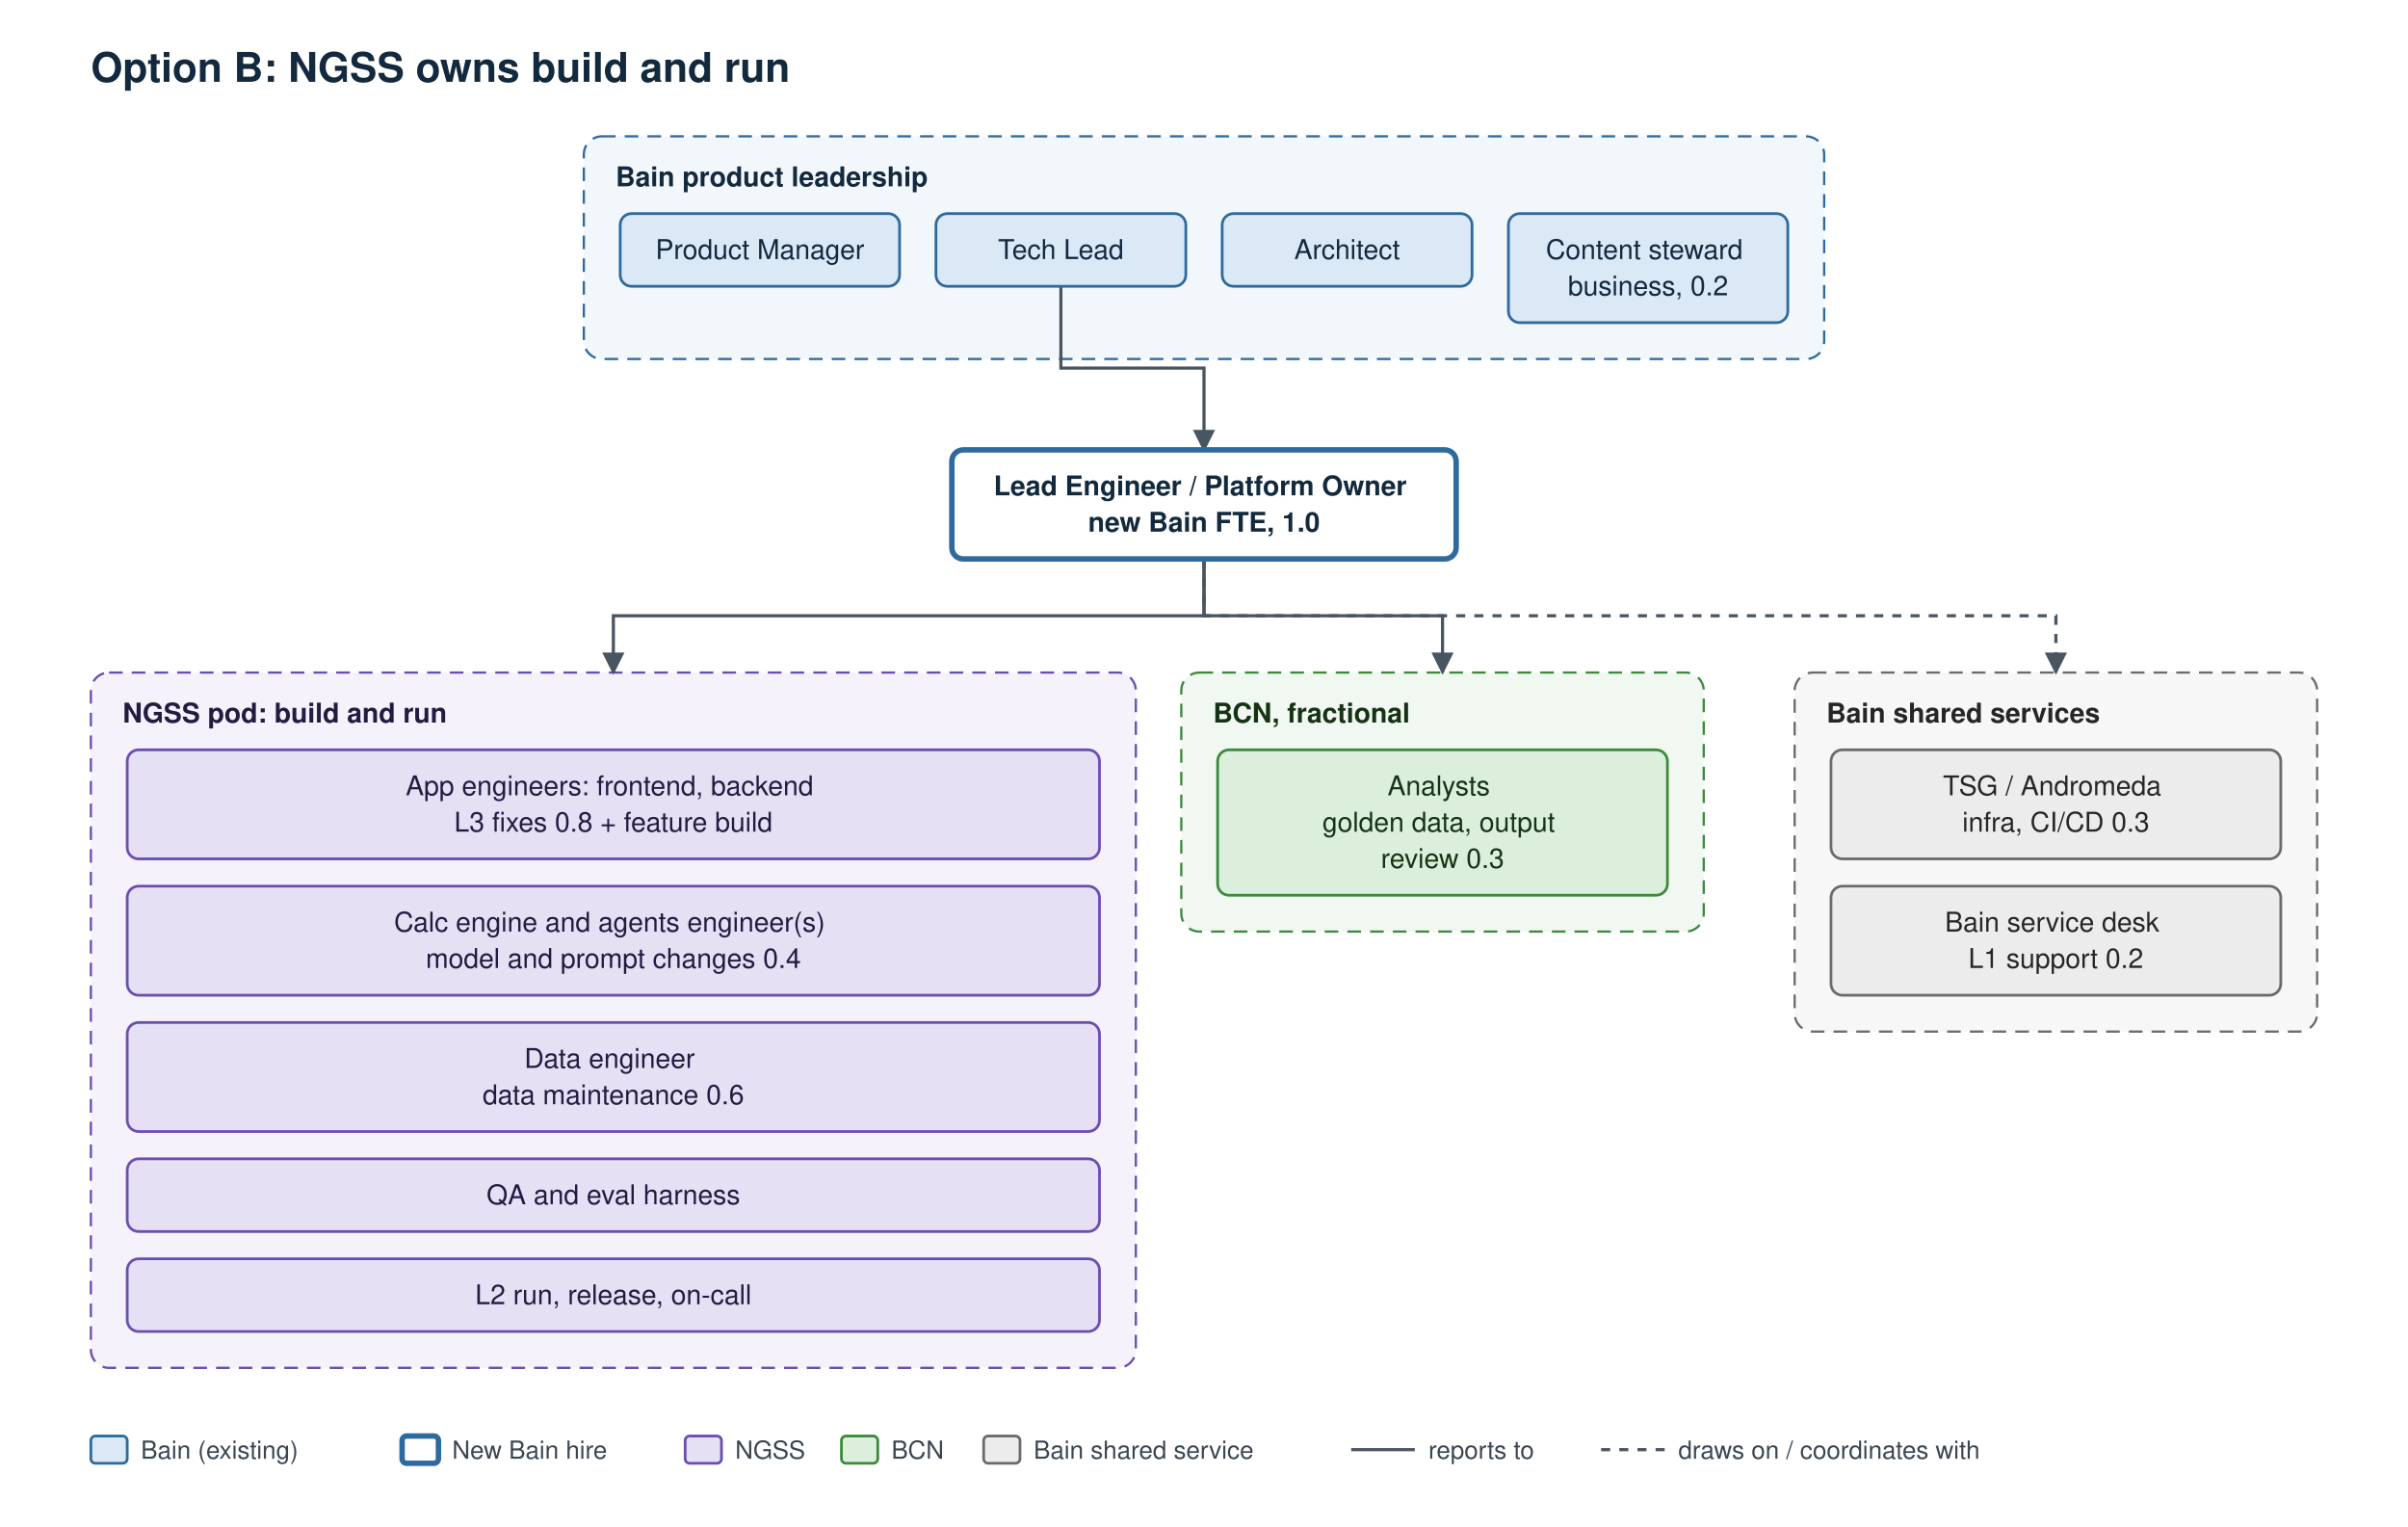
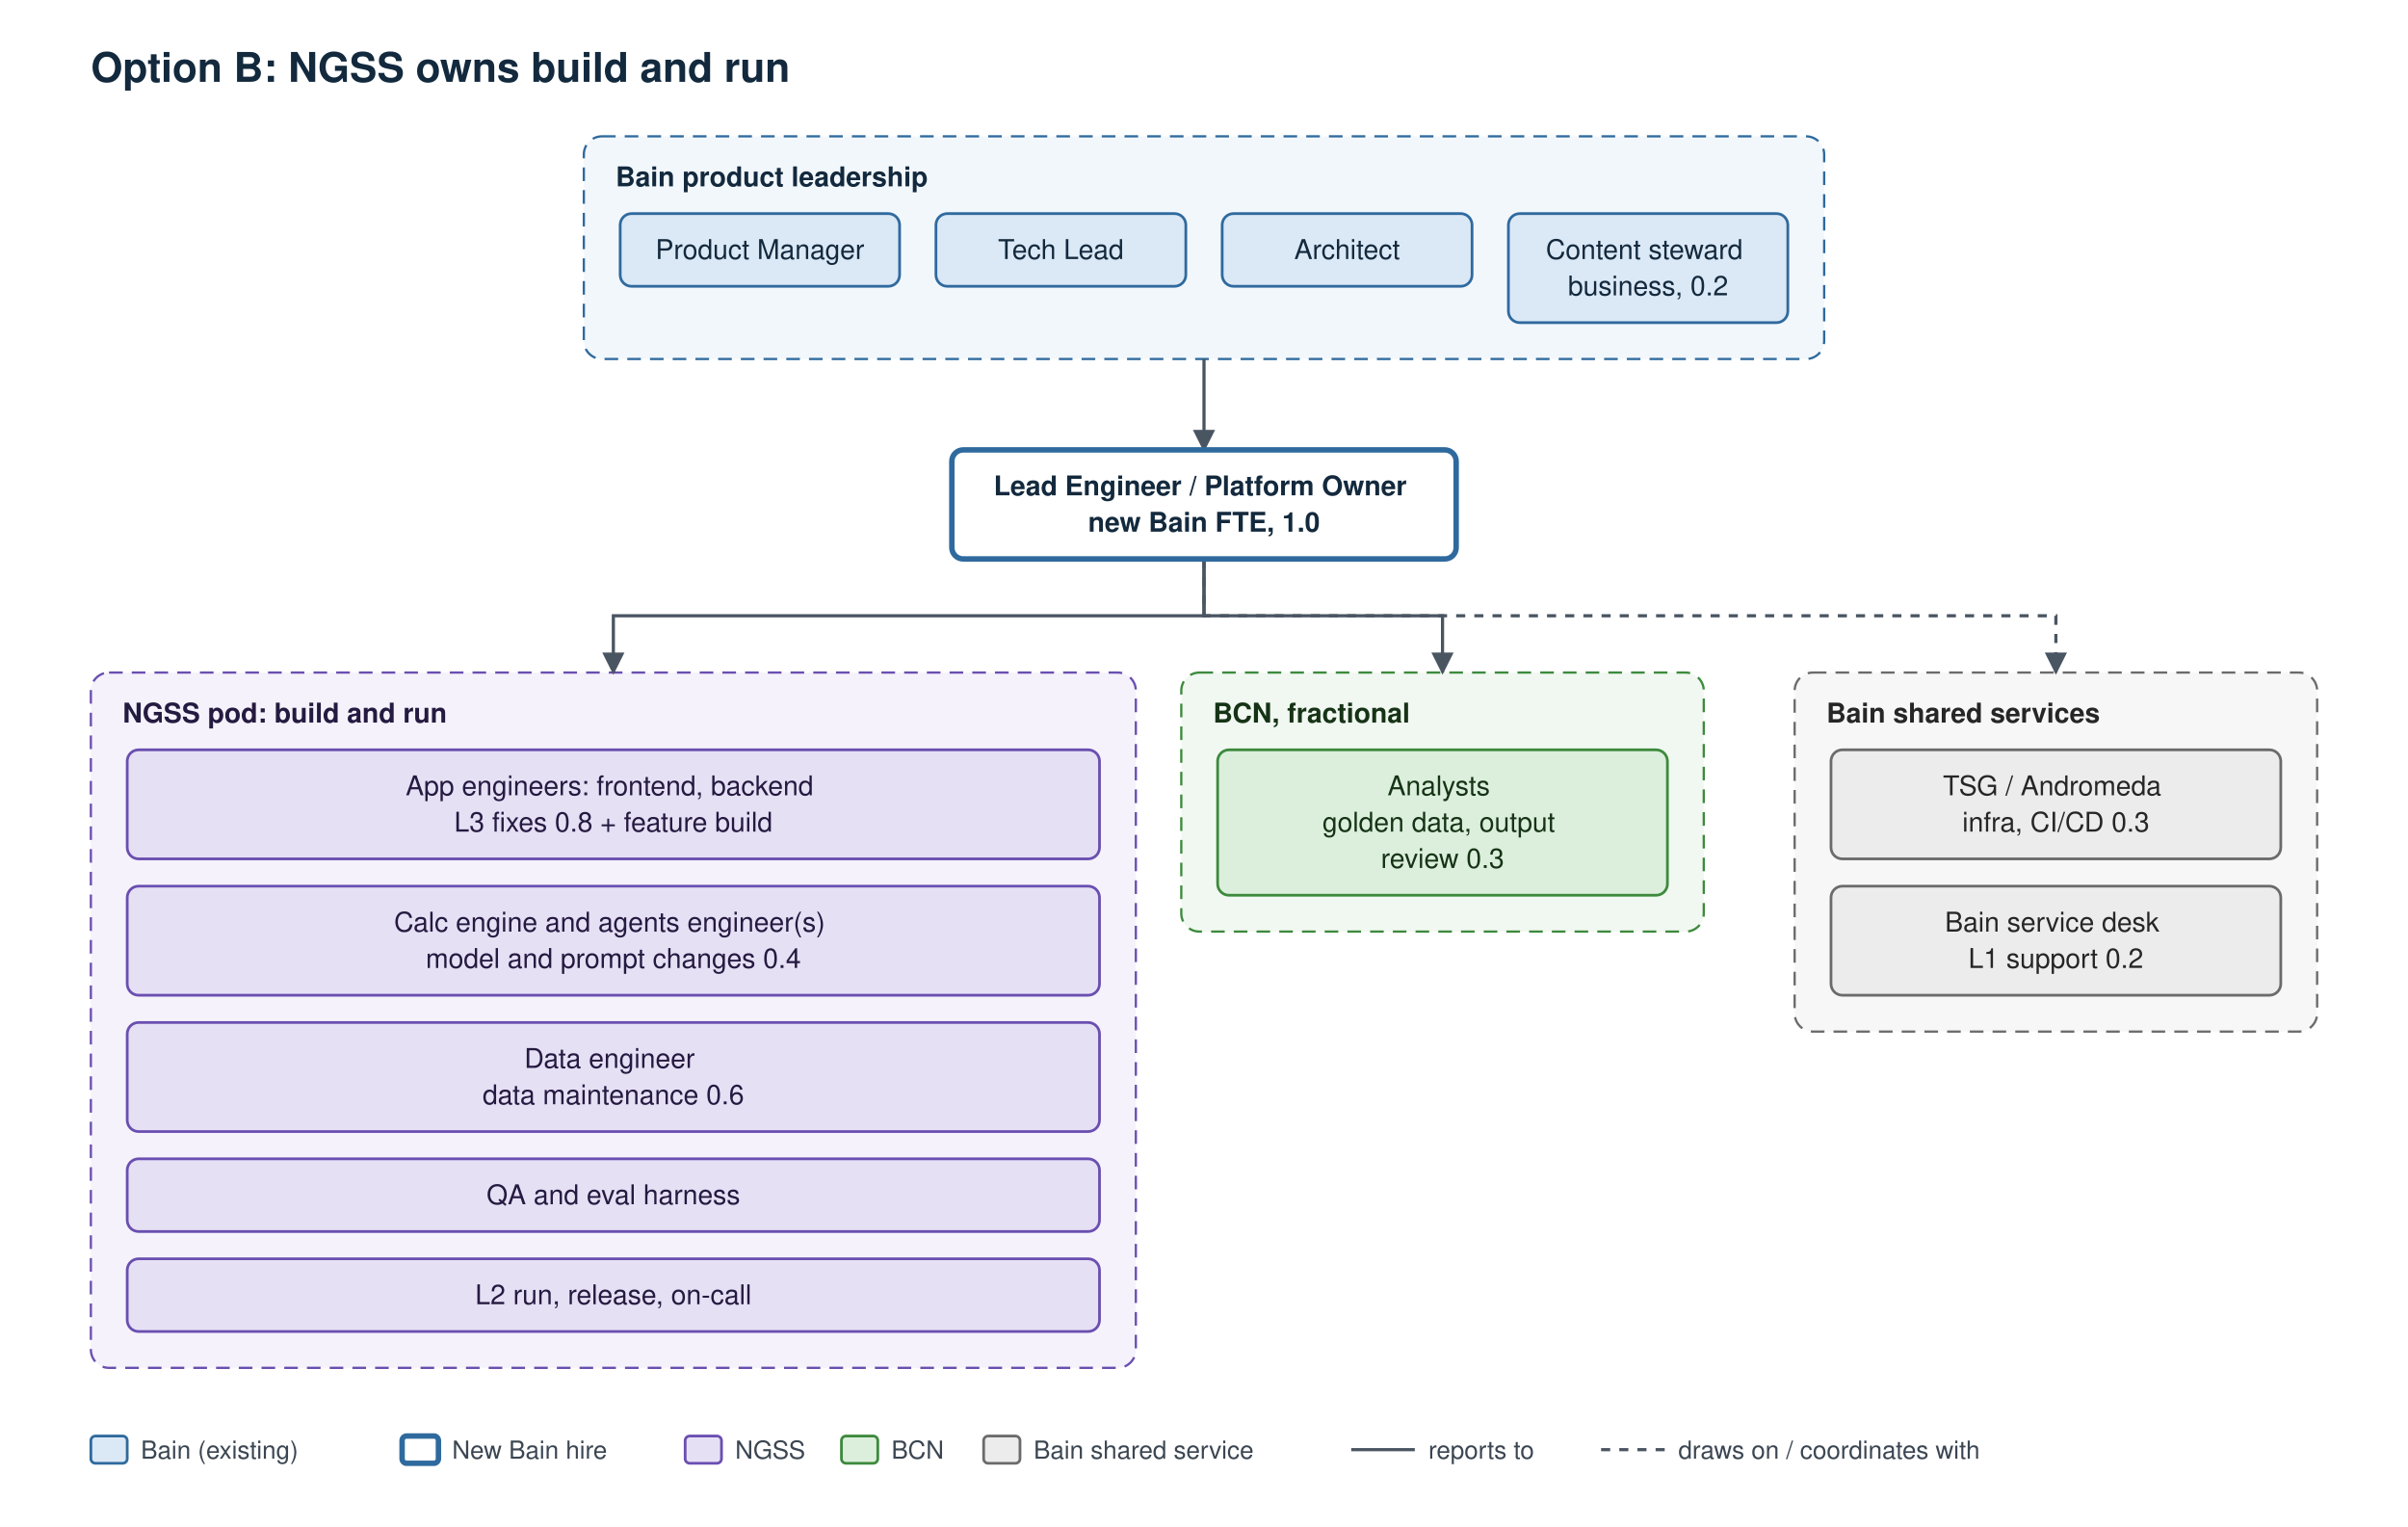
- <svg xmlns="http://www.w3.org/2000/svg" version="1.1" width="1060" height="672" viewBox="0 0 1060 672" content="&lt;mxfile host=&quot;OC-TL tools/drawio_charts.py&quot;&gt;&lt;diagram id=&quot;03-option-b-ngss&quot; name=&quot;Option B: NGSS owns build and run&quot;&gt;&lt;mxGraphModel dx=&quot;1060&quot; dy=&quot;672&quot; grid=&quot;1&quot; gridSize=&quot;10&quot; guides=&quot;1&quot; tooltips=&quot;1&quot; connect=&quot;1&quot; arrows=&quot;1&quot; fold=&quot;1&quot; page=&quot;0&quot; pageScale=&quot;1&quot; math=&quot;0&quot; shadow=&quot;0&quot;&gt;&lt;root&gt;&lt;mxCell id=&quot;0&quot;/&gt;&lt;mxCell id=&quot;1&quot; parent=&quot;0&quot;/&gt;&lt;mxCell id=&quot;title&quot; value=&quot;Option B: NGSS owns build and run&quot; style=&quot;text;html=1;fontSize=18;fontStyle=1;align=left;verticalAlign=middle;fontColor=#13293d;&quot; vertex=&quot;1&quot; parent=&quot;1&quot;&gt;&lt;mxGeometry x=&quot;40.0&quot; y=&quot;18.0&quot; width=&quot;900.0&quot; height=&quot;28.0&quot; as=&quot;geometry&quot;/&gt;&lt;/mxCell&gt;&lt;mxCell id=&quot;lead&quot; value=&quot;Bain product leadership&quot; style=&quot;rounded=1;arcSize=4;whiteSpace=wrap;html=1;dashed=1;fillColor=#f2f7fc;strokeColor=#2f6a9e;fontColor=#13293d;fontStyle=1;align=left;verticalAlign=top;spacingLeft=10;spacingTop=4;container=0;&quot; vertex=&quot;1&quot; parent=&quot;1&quot;&gt;&lt;mxGeometry x=&quot;257.0&quot; y=&quot;60.0&quot; width=&quot;546.0&quot; height=&quot;98.0&quot; as=&quot;geometry&quot;/&gt;&lt;/mxCell&gt;&lt;mxCell id=&quot;g_ngss&quot; value=&quot;NGSS pod: build and run&quot; style=&quot;rounded=1;arcSize=4;whiteSpace=wrap;html=1;dashed=1;fillColor=#f5f2fb;strokeColor=#6a4fb0;fontColor=#251a40;fontStyle=1;align=left;verticalAlign=top;spacingLeft=10;spacingTop=4;container=0;&quot; vertex=&quot;1&quot; parent=&quot;1&quot;&gt;&lt;mxGeometry x=&quot;40.0&quot; y=&quot;296.0&quot; width=&quot;460.0&quot; height=&quot;306.0&quot; as=&quot;geometry&quot;/&gt;&lt;/mxCell&gt;&lt;mxCell id=&quot;g_bcnf&quot; value=&quot;BCN, fractional&quot; style=&quot;rounded=1;arcSize=4;whiteSpace=wrap;html=1;dashed=1;fillColor=#f1f8f1;strokeColor=#3d8a3d;fontColor=#163316;fontStyle=1;align=left;verticalAlign=top;spacingLeft=10;spacingTop=4;container=0;&quot; vertex=&quot;1&quot; parent=&quot;1&quot;&gt;&lt;mxGeometry x=&quot;520.0&quot; y=&quot;296.0&quot; width=&quot;230.0&quot; height=&quot;114.0&quot; as=&quot;geometry&quot;/&gt;&lt;/mxCell&gt;&lt;mxCell id=&quot;g_svc&quot; value=&quot;Bain shared services&quot; style=&quot;rounded=1;arcSize=4;whiteSpace=wrap;html=1;dashed=1;fillColor=#f7f7f7;strokeColor=#6b6b6b;fontColor=#262626;fontStyle=1;align=left;verticalAlign=top;spacingLeft=10;spacingTop=4;container=0;&quot; vertex=&quot;1&quot; parent=&quot;1&quot;&gt;&lt;mxGeometry x=&quot;790.0&quot; y=&quot;296.0&quot; width=&quot;230.0&quot; height=&quot;158.0&quot; as=&quot;geometry&quot;/&gt;&lt;/mxCell&gt;&lt;mxCell id=&quot;pm&quot; value=&quot;Product Manager&quot; style=&quot;rounded=1;whiteSpace=wrap;html=1;fillColor=#dbe8f5;strokeColor=#2f6a9e;fontColor=#13293d;fontSize=12;&quot; vertex=&quot;1&quot; parent=&quot;1&quot;&gt;&lt;mxGeometry x=&quot;273.0&quot; y=&quot;94.0&quot; width=&quot;123.0&quot; height=&quot;32.0&quot; as=&quot;geometry&quot;/&gt;&lt;/mxCell&gt;&lt;mxCell id=&quot;tl&quot; value=&quot;Tech Lead&quot; style=&quot;rounded=1;whiteSpace=wrap;html=1;fillColor=#dbe8f5;strokeColor=#2f6a9e;fontColor=#13293d;fontSize=12;&quot; vertex=&quot;1&quot; parent=&quot;1&quot;&gt;&lt;mxGeometry x=&quot;412.0&quot; y=&quot;94.0&quot; width=&quot;110.0&quot; height=&quot;32.0&quot; as=&quot;geometry&quot;/&gt;&lt;/mxCell&gt;&lt;mxCell id=&quot;arch&quot; value=&quot;Architect&quot; style=&quot;rounded=1;whiteSpace=wrap;html=1;fillColor=#dbe8f5;strokeColor=#2f6a9e;fontColor=#13293d;fontSize=12;&quot; vertex=&quot;1&quot; parent=&quot;1&quot;&gt;&lt;mxGeometry x=&quot;538.0&quot; y=&quot;94.0&quot; width=&quot;110.0&quot; height=&quot;32.0&quot; as=&quot;geometry&quot;/&gt;&lt;/mxCell&gt;&lt;mxCell id=&quot;stew&quot; value=&quot;Content steward&amp;lt;br&amp;gt;business, 0.2&quot; style=&quot;rounded=1;whiteSpace=wrap;html=1;fillColor=#dbe8f5;strokeColor=#2f6a9e;fontColor=#13293d;fontSize=12;&quot; vertex=&quot;1&quot; parent=&quot;1&quot;&gt;&lt;mxGeometry x=&quot;664.0&quot; y=&quot;94.0&quot; width=&quot;123.0&quot; height=&quot;48.0&quot; as=&quot;geometry&quot;/&gt;&lt;/mxCell&gt;&lt;mxCell id=&quot;le&quot; value=&quot;Lead Engineer / Platform Owner&amp;lt;br&amp;gt;new Bain FTE, 1.0&quot; style=&quot;rounded=1;whiteSpace=wrap;html=1;fillColor=#ffffff;strokeColor=#2f6a9e;fontColor=#13293d;fontSize=12;strokeWidth=2.5;fontStyle=1;&quot; vertex=&quot;1&quot; parent=&quot;1&quot;&gt;&lt;mxGeometry x=&quot;419.0&quot; y=&quot;198.0&quot; width=&quot;222.0&quot; height=&quot;48.0&quot; as=&quot;geometry&quot;/&gt;&lt;/mxCell&gt;&lt;mxCell id=&quot;b1&quot; value=&quot;App engineers: frontend, backend&amp;lt;br&amp;gt;L3 fixes 0.8 + feature build&quot; style=&quot;rounded=1;whiteSpace=wrap;html=1;fillColor=#e6e0f5;strokeColor=#6a4fb0;fontColor=#251a40;fontSize=12;&quot; vertex=&quot;1&quot; parent=&quot;1&quot;&gt;&lt;mxGeometry x=&quot;56.0&quot; y=&quot;330.0&quot; width=&quot;428.0&quot; height=&quot;48.0&quot; as=&quot;geometry&quot;/&gt;&lt;/mxCell&gt;&lt;mxCell id=&quot;b2&quot; value=&quot;Calc engine and agents engineer(s)&amp;lt;br&amp;gt;model and prompt changes 0.4&quot; style=&quot;rounded=1;whiteSpace=wrap;html=1;fillColor=#e6e0f5;strokeColor=#6a4fb0;fontColor=#251a40;fontSize=12;&quot; vertex=&quot;1&quot; parent=&quot;1&quot;&gt;&lt;mxGeometry x=&quot;56.0&quot; y=&quot;390.0&quot; width=&quot;428.0&quot; height=&quot;48.0&quot; as=&quot;geometry&quot;/&gt;&lt;/mxCell&gt;&lt;mxCell id=&quot;b3&quot; value=&quot;Data engineer&amp;lt;br&amp;gt;data maintenance 0.6&quot; style=&quot;rounded=1;whiteSpace=wrap;html=1;fillColor=#e6e0f5;strokeColor=#6a4fb0;fontColor=#251a40;fontSize=12;&quot; vertex=&quot;1&quot; parent=&quot;1&quot;&gt;&lt;mxGeometry x=&quot;56.0&quot; y=&quot;450.0&quot; width=&quot;428.0&quot; height=&quot;48.0&quot; as=&quot;geometry&quot;/&gt;&lt;/mxCell&gt;&lt;mxCell id=&quot;b4&quot; value=&quot;QA and eval harness&quot; style=&quot;rounded=1;whiteSpace=wrap;html=1;fillColor=#e6e0f5;strokeColor=#6a4fb0;fontColor=#251a40;fontSize=12;&quot; vertex=&quot;1&quot; parent=&quot;1&quot;&gt;&lt;mxGeometry x=&quot;56.0&quot; y=&quot;510.0&quot; width=&quot;428.0&quot; height=&quot;32.0&quot; as=&quot;geometry&quot;/&gt;&lt;/mxCell&gt;&lt;mxCell id=&quot;b5&quot; value=&quot;L2 run, release, on-call&quot; style=&quot;rounded=1;whiteSpace=wrap;html=1;fillColor=#e6e0f5;strokeColor=#6a4fb0;fontColor=#251a40;fontSize=12;&quot; vertex=&quot;1&quot; parent=&quot;1&quot;&gt;&lt;mxGeometry x=&quot;56.0&quot; y=&quot;554.0&quot; width=&quot;428.0&quot; height=&quot;32.0&quot; as=&quot;geometry&quot;/&gt;&lt;/mxCell&gt;&lt;mxCell id=&quot;bf&quot; value=&quot;Analysts&amp;lt;br&amp;gt;golden data, output&amp;lt;br&amp;gt;review 0.3&quot; style=&quot;rounded=1;whiteSpace=wrap;html=1;fillColor=#dcefdc;strokeColor=#3d8a3d;fontColor=#163316;fontSize=12;&quot; vertex=&quot;1&quot; parent=&quot;1&quot;&gt;&lt;mxGeometry x=&quot;536.0&quot; y=&quot;330.0&quot; width=&quot;198.0&quot; height=&quot;64.0&quot; as=&quot;geometry&quot;/&gt;&lt;/mxCell&gt;&lt;mxCell id=&quot;tsg&quot; value=&quot;TSG / Andromeda&amp;lt;br&amp;gt;infra, CI/CD 0.3&quot; style=&quot;rounded=1;whiteSpace=wrap;html=1;fillColor=#ececec;strokeColor=#6b6b6b;fontColor=#262626;fontSize=12;&quot; vertex=&quot;1&quot; parent=&quot;1&quot;&gt;&lt;mxGeometry x=&quot;806.0&quot; y=&quot;330.0&quot; width=&quot;198.0&quot; height=&quot;48.0&quot; as=&quot;geometry&quot;/&gt;&lt;/mxCell&gt;&lt;mxCell id=&quot;desk&quot; value=&quot;Bain service desk&amp;lt;br&amp;gt;L1 support 0.2&quot; style=&quot;rounded=1;whiteSpace=wrap;html=1;fillColor=#ececec;strokeColor=#6b6b6b;fontColor=#262626;fontSize=12;&quot; vertex=&quot;1&quot; parent=&quot;1&quot;&gt;&lt;mxGeometry x=&quot;806.0&quot; y=&quot;390.0&quot; width=&quot;198.0&quot; height=&quot;48.0&quot; as=&quot;geometry&quot;/&gt;&lt;/mxCell&gt;&lt;mxCell id=&quot;e0&quot; style=&quot;edgeStyle=orthogonalEdgeStyle;rounded=0;html=1;endArrow=block;endFill=1;strokeColor=#4a5562;&quot; edge=&quot;1&quot; parent=&quot;1&quot; source=&quot;tl&quot; target=&quot;le&quot;&gt;&lt;mxGeometry relative=&quot;1&quot; as=&quot;geometry&quot;/&gt;&lt;/mxCell&gt;&lt;mxCell id=&quot;e1&quot; style=&quot;edgeStyle=orthogonalEdgeStyle;rounded=0;html=1;endArrow=block;endFill=1;strokeColor=#4a5562;&quot; edge=&quot;1&quot; parent=&quot;1&quot; source=&quot;le&quot; target=&quot;g_ngss&quot;&gt;&lt;mxGeometry relative=&quot;1&quot; as=&quot;geometry&quot;/&gt;&lt;/mxCell&gt;&lt;mxCell id=&quot;e2&quot; style=&quot;edgeStyle=orthogonalEdgeStyle;rounded=0;html=1;endArrow=block;endFill=1;strokeColor=#4a5562;&quot; edge=&quot;1&quot; parent=&quot;1&quot; source=&quot;le&quot; target=&quot;g_bcnf&quot;&gt;&lt;mxGeometry relative=&quot;1&quot; as=&quot;geometry&quot;/&gt;&lt;/mxCell&gt;&lt;mxCell id=&quot;e3&quot; style=&quot;edgeStyle=orthogonalEdgeStyle;rounded=0;html=1;endArrow=block;endFill=1;strokeColor=#4a5562;dashed=1;&quot; edge=&quot;1&quot; parent=&quot;1&quot; source=&quot;le&quot; target=&quot;g_svc&quot;&gt;&lt;mxGeometry relative=&quot;1&quot; as=&quot;geometry&quot;/&gt;&lt;/mxCell&gt;&lt;mxCell id=&quot;lg_bain&quot; value=&quot;&quot; style=&quot;rounded=1;fillColor=#dbe8f5;strokeColor=#2f6a9e;&quot; vertex=&quot;1&quot; parent=&quot;1&quot;&gt;&lt;mxGeometry x=&quot;40.0&quot; y=&quot;632.0&quot; width=&quot;16.0&quot; height=&quot;12.0&quot; as=&quot;geometry&quot;/&gt;&lt;/mxCell&gt;&lt;mxCell id=&quot;lgt_bain&quot; value=&quot;Bain (existing)&quot; style=&quot;text;html=1;align=left;verticalAlign=middle;fontSize=11;fontColor=#3b4652;&quot; vertex=&quot;1&quot; parent=&quot;1&quot;&gt;&lt;mxGeometry x=&quot;60.0&quot; y=&quot;628.0&quot; width=&quot;103.0&quot; height=&quot;20.0&quot; as=&quot;geometry&quot;/&gt;&lt;/mxCell&gt;&lt;mxCell id=&quot;lg_new&quot; value=&quot;&quot; style=&quot;rounded=1;fillColor=#ffffff;strokeColor=#2f6a9e;strokeWidth=2.5;&quot; vertex=&quot;1&quot; parent=&quot;1&quot;&gt;&lt;mxGeometry x=&quot;177.0&quot; y=&quot;632.0&quot; width=&quot;16.0&quot; height=&quot;12.0&quot; as=&quot;geometry&quot;/&gt;&lt;/mxCell&gt;&lt;mxCell id=&quot;lgt_new&quot; value=&quot;New Bain hire&quot; style=&quot;text;html=1;align=left;verticalAlign=middle;fontSize=11;fontColor=#3b4652;&quot; vertex=&quot;1&quot; parent=&quot;1&quot;&gt;&lt;mxGeometry x=&quot;197.0&quot; y=&quot;628.0&quot; width=&quot;90.6&quot; height=&quot;20.0&quot; as=&quot;geometry&quot;/&gt;&lt;/mxCell&gt;&lt;mxCell id=&quot;lg_ngss&quot; value=&quot;&quot; style=&quot;rounded=1;fillColor=#e6e0f5;strokeColor=#6a4fb0;&quot; vertex=&quot;1&quot; parent=&quot;1&quot;&gt;&lt;mxGeometry x=&quot;301.6&quot; y=&quot;632.0&quot; width=&quot;16.0&quot; height=&quot;12.0&quot; as=&quot;geometry&quot;/&gt;&lt;/mxCell&gt;&lt;mxCell id=&quot;lgt_ngss&quot; value=&quot;NGSS&quot; style=&quot;text;html=1;align=left;verticalAlign=middle;fontSize=11;fontColor=#3b4652;&quot; vertex=&quot;1&quot; parent=&quot;1&quot;&gt;&lt;mxGeometry x=&quot;321.6&quot; y=&quot;628.0&quot; width=&quot;34.8&quot; height=&quot;20.0&quot; as=&quot;geometry&quot;/&gt;&lt;/mxCell&gt;&lt;mxCell id=&quot;lg_bcn&quot; value=&quot;&quot; style=&quot;rounded=1;fillColor=#dcefdc;strokeColor=#3d8a3d;&quot; vertex=&quot;1&quot; parent=&quot;1&quot;&gt;&lt;mxGeometry x=&quot;370.4&quot; y=&quot;632.0&quot; width=&quot;16.0&quot; height=&quot;12.0&quot; as=&quot;geometry&quot;/&gt;&lt;/mxCell&gt;&lt;mxCell id=&quot;lgt_bcn&quot; value=&quot;BCN&quot; style=&quot;text;html=1;align=left;verticalAlign=middle;fontSize=11;fontColor=#3b4652;&quot; vertex=&quot;1&quot; parent=&quot;1&quot;&gt;&lt;mxGeometry x=&quot;390.4&quot; y=&quot;628.0&quot; width=&quot;28.6&quot; height=&quot;20.0&quot; as=&quot;geometry&quot;/&gt;&lt;/mxCell&gt;&lt;mxCell id=&quot;lg_tsg&quot; value=&quot;&quot; style=&quot;rounded=1;fillColor=#ececec;strokeColor=#6b6b6b;&quot; vertex=&quot;1&quot; parent=&quot;1&quot;&gt;&lt;mxGeometry x=&quot;433.0&quot; y=&quot;632.0&quot; width=&quot;16.0&quot; height=&quot;12.0&quot; as=&quot;geometry&quot;/&gt;&lt;/mxCell&gt;&lt;mxCell id=&quot;lgt_tsg&quot; value=&quot;Bain shared service&quot; style=&quot;text;html=1;align=left;verticalAlign=middle;fontSize=11;fontColor=#3b4652;&quot; vertex=&quot;1&quot; parent=&quot;1&quot;&gt;&lt;mxGeometry x=&quot;453.0&quot; y=&quot;628.0&quot; width=&quot;127.8&quot; height=&quot;20.0&quot; as=&quot;geometry&quot;/&gt;&lt;/mxCell&gt;&lt;/root&gt;&lt;/mxGraphModel&gt;&lt;/diagram&gt;&lt;/mxfile&gt;">
+ <svg xmlns="http://www.w3.org/2000/svg" version="1.1" width="1060" height="672" viewBox="0 0 1060 672" content="&lt;mxfile host=&quot;OC-TL tools/drawio_charts.py&quot;&gt;&lt;diagram id=&quot;03-option-b-ngss&quot; name=&quot;Option B: NGSS owns build and run&quot;&gt;&lt;mxGraphModel dx=&quot;1060&quot; dy=&quot;672&quot; grid=&quot;1&quot; gridSize=&quot;10&quot; guides=&quot;1&quot; tooltips=&quot;1&quot; connect=&quot;1&quot; arrows=&quot;1&quot; fold=&quot;1&quot; page=&quot;0&quot; pageScale=&quot;1&quot; math=&quot;0&quot; shadow=&quot;0&quot;&gt;&lt;root&gt;&lt;mxCell id=&quot;0&quot;/&gt;&lt;mxCell id=&quot;1&quot; parent=&quot;0&quot;/&gt;&lt;mxCell id=&quot;title&quot; value=&quot;Option B: NGSS owns build and run&quot; style=&quot;text;html=1;fontSize=18;fontStyle=1;align=left;verticalAlign=middle;fontColor=#13293d;&quot; vertex=&quot;1&quot; parent=&quot;1&quot;&gt;&lt;mxGeometry x=&quot;40.0&quot; y=&quot;18.0&quot; width=&quot;900.0&quot; height=&quot;28.0&quot; as=&quot;geometry&quot;/&gt;&lt;/mxCell&gt;&lt;mxCell id=&quot;lead&quot; value=&quot;Bain product leadership&quot; style=&quot;rounded=1;arcSize=4;whiteSpace=wrap;html=1;dashed=1;fillColor=#f2f7fc;strokeColor=#2f6a9e;fontColor=#13293d;fontStyle=1;align=left;verticalAlign=top;spacingLeft=10;spacingTop=4;container=0;&quot; vertex=&quot;1&quot; parent=&quot;1&quot;&gt;&lt;mxGeometry x=&quot;257.0&quot; y=&quot;60.0&quot; width=&quot;546.0&quot; height=&quot;98.0&quot; as=&quot;geometry&quot;/&gt;&lt;/mxCell&gt;&lt;mxCell id=&quot;g_ngss&quot; value=&quot;NGSS pod: build and run&quot; style=&quot;rounded=1;arcSize=4;whiteSpace=wrap;html=1;dashed=1;fillColor=#f5f2fb;strokeColor=#6a4fb0;fontColor=#251a40;fontStyle=1;align=left;verticalAlign=top;spacingLeft=10;spacingTop=4;container=0;&quot; vertex=&quot;1&quot; parent=&quot;1&quot;&gt;&lt;mxGeometry x=&quot;40.0&quot; y=&quot;296.0&quot; width=&quot;460.0&quot; height=&quot;306.0&quot; as=&quot;geometry&quot;/&gt;&lt;/mxCell&gt;&lt;mxCell id=&quot;g_bcnf&quot; value=&quot;BCN, fractional&quot; style=&quot;rounded=1;arcSize=4;whiteSpace=wrap;html=1;dashed=1;fillColor=#f1f8f1;strokeColor=#3d8a3d;fontColor=#163316;fontStyle=1;align=left;verticalAlign=top;spacingLeft=10;spacingTop=4;container=0;&quot; vertex=&quot;1&quot; parent=&quot;1&quot;&gt;&lt;mxGeometry x=&quot;520.0&quot; y=&quot;296.0&quot; width=&quot;230.0&quot; height=&quot;114.0&quot; as=&quot;geometry&quot;/&gt;&lt;/mxCell&gt;&lt;mxCell id=&quot;g_svc&quot; value=&quot;Bain shared services&quot; style=&quot;rounded=1;arcSize=4;whiteSpace=wrap;html=1;dashed=1;fillColor=#f7f7f7;strokeColor=#6b6b6b;fontColor=#262626;fontStyle=1;align=left;verticalAlign=top;spacingLeft=10;spacingTop=4;container=0;&quot; vertex=&quot;1&quot; parent=&quot;1&quot;&gt;&lt;mxGeometry x=&quot;790.0&quot; y=&quot;296.0&quot; width=&quot;230.0&quot; height=&quot;158.0&quot; as=&quot;geometry&quot;/&gt;&lt;/mxCell&gt;&lt;mxCell id=&quot;pm&quot; value=&quot;Product Manager&quot; style=&quot;rounded=1;whiteSpace=wrap;html=1;fillColor=#dbe8f5;strokeColor=#2f6a9e;fontColor=#13293d;fontSize=12;&quot; vertex=&quot;1&quot; parent=&quot;1&quot;&gt;&lt;mxGeometry x=&quot;273.0&quot; y=&quot;94.0&quot; width=&quot;123.0&quot; height=&quot;32.0&quot; as=&quot;geometry&quot;/&gt;&lt;/mxCell&gt;&lt;mxCell id=&quot;tl&quot; value=&quot;Tech Lead&quot; style=&quot;rounded=1;whiteSpace=wrap;html=1;fillColor=#dbe8f5;strokeColor=#2f6a9e;fontColor=#13293d;fontSize=12;&quot; vertex=&quot;1&quot; parent=&quot;1&quot;&gt;&lt;mxGeometry x=&quot;412.0&quot; y=&quot;94.0&quot; width=&quot;110.0&quot; height=&quot;32.0&quot; as=&quot;geometry&quot;/&gt;&lt;/mxCell&gt;&lt;mxCell id=&quot;arch&quot; value=&quot;Architect&quot; style=&quot;rounded=1;whiteSpace=wrap;html=1;fillColor=#dbe8f5;strokeColor=#2f6a9e;fontColor=#13293d;fontSize=12;&quot; vertex=&quot;1&quot; parent=&quot;1&quot;&gt;&lt;mxGeometry x=&quot;538.0&quot; y=&quot;94.0&quot; width=&quot;110.0&quot; height=&quot;32.0&quot; as=&quot;geometry&quot;/&gt;&lt;/mxCell&gt;&lt;mxCell id=&quot;stew&quot; value=&quot;Content steward&amp;lt;br&amp;gt;business, 0.2&quot; style=&quot;rounded=1;whiteSpace=wrap;html=1;fillColor=#dbe8f5;strokeColor=#2f6a9e;fontColor=#13293d;fontSize=12;&quot; vertex=&quot;1&quot; parent=&quot;1&quot;&gt;&lt;mxGeometry x=&quot;664.0&quot; y=&quot;94.0&quot; width=&quot;123.0&quot; height=&quot;48.0&quot; as=&quot;geometry&quot;/&gt;&lt;/mxCell&gt;&lt;mxCell id=&quot;le&quot; value=&quot;Lead Engineer / Platform Owner&amp;lt;br&amp;gt;new Bain FTE, 1.0&quot; style=&quot;rounded=1;whiteSpace=wrap;html=1;fillColor=#ffffff;strokeColor=#2f6a9e;fontColor=#13293d;fontSize=12;strokeWidth=2.5;fontStyle=1;&quot; vertex=&quot;1&quot; parent=&quot;1&quot;&gt;&lt;mxGeometry x=&quot;419.0&quot; y=&quot;198.0&quot; width=&quot;222.0&quot; height=&quot;48.0&quot; as=&quot;geometry&quot;/&gt;&lt;/mxCell&gt;&lt;mxCell id=&quot;b1&quot; value=&quot;App engineers: frontend, backend&amp;lt;br&amp;gt;L3 fixes 0.8 + feature build&quot; style=&quot;rounded=1;whiteSpace=wrap;html=1;fillColor=#e6e0f5;strokeColor=#6a4fb0;fontColor=#251a40;fontSize=12;&quot; vertex=&quot;1&quot; parent=&quot;1&quot;&gt;&lt;mxGeometry x=&quot;56.0&quot; y=&quot;330.0&quot; width=&quot;428.0&quot; height=&quot;48.0&quot; as=&quot;geometry&quot;/&gt;&lt;/mxCell&gt;&lt;mxCell id=&quot;b2&quot; value=&quot;Calc engine and agents engineer(s)&amp;lt;br&amp;gt;model and prompt changes 0.4&quot; style=&quot;rounded=1;whiteSpace=wrap;html=1;fillColor=#e6e0f5;strokeColor=#6a4fb0;fontColor=#251a40;fontSize=12;&quot; vertex=&quot;1&quot; parent=&quot;1&quot;&gt;&lt;mxGeometry x=&quot;56.0&quot; y=&quot;390.0&quot; width=&quot;428.0&quot; height=&quot;48.0&quot; as=&quot;geometry&quot;/&gt;&lt;/mxCell&gt;&lt;mxCell id=&quot;b3&quot; value=&quot;Data engineer&amp;lt;br&amp;gt;data maintenance 0.6&quot; style=&quot;rounded=1;whiteSpace=wrap;html=1;fillColor=#e6e0f5;strokeColor=#6a4fb0;fontColor=#251a40;fontSize=12;&quot; vertex=&quot;1&quot; parent=&quot;1&quot;&gt;&lt;mxGeometry x=&quot;56.0&quot; y=&quot;450.0&quot; width=&quot;428.0&quot; height=&quot;48.0&quot; as=&quot;geometry&quot;/&gt;&lt;/mxCell&gt;&lt;mxCell id=&quot;b4&quot; value=&quot;QA and eval harness&quot; style=&quot;rounded=1;whiteSpace=wrap;html=1;fillColor=#e6e0f5;strokeColor=#6a4fb0;fontColor=#251a40;fontSize=12;&quot; vertex=&quot;1&quot; parent=&quot;1&quot;&gt;&lt;mxGeometry x=&quot;56.0&quot; y=&quot;510.0&quot; width=&quot;428.0&quot; height=&quot;32.0&quot; as=&quot;geometry&quot;/&gt;&lt;/mxCell&gt;&lt;mxCell id=&quot;b5&quot; value=&quot;L2 run, release, on-call&quot; style=&quot;rounded=1;whiteSpace=wrap;html=1;fillColor=#e6e0f5;strokeColor=#6a4fb0;fontColor=#251a40;fontSize=12;&quot; vertex=&quot;1&quot; parent=&quot;1&quot;&gt;&lt;mxGeometry x=&quot;56.0&quot; y=&quot;554.0&quot; width=&quot;428.0&quot; height=&quot;32.0&quot; as=&quot;geometry&quot;/&gt;&lt;/mxCell&gt;&lt;mxCell id=&quot;bf&quot; value=&quot;Analysts&amp;lt;br&amp;gt;golden data, output&amp;lt;br&amp;gt;review 0.3&quot; style=&quot;rounded=1;whiteSpace=wrap;html=1;fillColor=#dcefdc;strokeColor=#3d8a3d;fontColor=#163316;fontSize=12;&quot; vertex=&quot;1&quot; parent=&quot;1&quot;&gt;&lt;mxGeometry x=&quot;536.0&quot; y=&quot;330.0&quot; width=&quot;198.0&quot; height=&quot;64.0&quot; as=&quot;geometry&quot;/&gt;&lt;/mxCell&gt;&lt;mxCell id=&quot;tsg&quot; value=&quot;TSG / Andromeda&amp;lt;br&amp;gt;infra, CI/CD 0.3&quot; style=&quot;rounded=1;whiteSpace=wrap;html=1;fillColor=#ececec;strokeColor=#6b6b6b;fontColor=#262626;fontSize=12;&quot; vertex=&quot;1&quot; parent=&quot;1&quot;&gt;&lt;mxGeometry x=&quot;806.0&quot; y=&quot;330.0&quot; width=&quot;198.0&quot; height=&quot;48.0&quot; as=&quot;geometry&quot;/&gt;&lt;/mxCell&gt;&lt;mxCell id=&quot;desk&quot; value=&quot;Bain service desk&amp;lt;br&amp;gt;L1 support 0.2&quot; style=&quot;rounded=1;whiteSpace=wrap;html=1;fillColor=#ececec;strokeColor=#6b6b6b;fontColor=#262626;fontSize=12;&quot; vertex=&quot;1&quot; parent=&quot;1&quot;&gt;&lt;mxGeometry x=&quot;806.0&quot; y=&quot;390.0&quot; width=&quot;198.0&quot; height=&quot;48.0&quot; as=&quot;geometry&quot;/&gt;&lt;/mxCell&gt;&lt;mxCell id=&quot;e0&quot; style=&quot;edgeStyle=orthogonalEdgeStyle;rounded=0;html=1;endArrow=block;endFill=1;strokeColor=#4a5562;&quot; edge=&quot;1&quot; parent=&quot;1&quot; source=&quot;lead&quot; target=&quot;le&quot;&gt;&lt;mxGeometry relative=&quot;1&quot; as=&quot;geometry&quot;/&gt;&lt;/mxCell&gt;&lt;mxCell id=&quot;e1&quot; style=&quot;edgeStyle=orthogonalEdgeStyle;rounded=0;html=1;endArrow=block;endFill=1;strokeColor=#4a5562;&quot; edge=&quot;1&quot; parent=&quot;1&quot; source=&quot;le&quot; target=&quot;g_ngss&quot;&gt;&lt;mxGeometry relative=&quot;1&quot; as=&quot;geometry&quot;/&gt;&lt;/mxCell&gt;&lt;mxCell id=&quot;e2&quot; style=&quot;edgeStyle=orthogonalEdgeStyle;rounded=0;html=1;endArrow=block;endFill=1;strokeColor=#4a5562;&quot; edge=&quot;1&quot; parent=&quot;1&quot; source=&quot;le&quot; target=&quot;g_bcnf&quot;&gt;&lt;mxGeometry relative=&quot;1&quot; as=&quot;geometry&quot;/&gt;&lt;/mxCell&gt;&lt;mxCell id=&quot;e3&quot; style=&quot;edgeStyle=orthogonalEdgeStyle;rounded=0;html=1;endArrow=block;endFill=1;strokeColor=#4a5562;dashed=1;&quot; edge=&quot;1&quot; parent=&quot;1&quot; source=&quot;le&quot; target=&quot;g_svc&quot;&gt;&lt;mxGeometry relative=&quot;1&quot; as=&quot;geometry&quot;/&gt;&lt;/mxCell&gt;&lt;mxCell id=&quot;lg_bain&quot; value=&quot;&quot; style=&quot;rounded=1;fillColor=#dbe8f5;strokeColor=#2f6a9e;&quot; vertex=&quot;1&quot; parent=&quot;1&quot;&gt;&lt;mxGeometry x=&quot;40.0&quot; y=&quot;632.0&quot; width=&quot;16.0&quot; height=&quot;12.0&quot; as=&quot;geometry&quot;/&gt;&lt;/mxCell&gt;&lt;mxCell id=&quot;lgt_bain&quot; value=&quot;Bain (existing)&quot; style=&quot;text;html=1;align=left;verticalAlign=middle;fontSize=11;fontColor=#3b4652;&quot; vertex=&quot;1&quot; parent=&quot;1&quot;&gt;&lt;mxGeometry x=&quot;60.0&quot; y=&quot;628.0&quot; width=&quot;103.0&quot; height=&quot;20.0&quot; as=&quot;geometry&quot;/&gt;&lt;/mxCell&gt;&lt;mxCell id=&quot;lg_new&quot; value=&quot;&quot; style=&quot;rounded=1;fillColor=#ffffff;strokeColor=#2f6a9e;strokeWidth=2.5;&quot; vertex=&quot;1&quot; parent=&quot;1&quot;&gt;&lt;mxGeometry x=&quot;177.0&quot; y=&quot;632.0&quot; width=&quot;16.0&quot; height=&quot;12.0&quot; as=&quot;geometry&quot;/&gt;&lt;/mxCell&gt;&lt;mxCell id=&quot;lgt_new&quot; value=&quot;New Bain hire&quot; style=&quot;text;html=1;align=left;verticalAlign=middle;fontSize=11;fontColor=#3b4652;&quot; vertex=&quot;1&quot; parent=&quot;1&quot;&gt;&lt;mxGeometry x=&quot;197.0&quot; y=&quot;628.0&quot; width=&quot;90.6&quot; height=&quot;20.0&quot; as=&quot;geometry&quot;/&gt;&lt;/mxCell&gt;&lt;mxCell id=&quot;lg_ngss&quot; value=&quot;&quot; style=&quot;rounded=1;fillColor=#e6e0f5;strokeColor=#6a4fb0;&quot; vertex=&quot;1&quot; parent=&quot;1&quot;&gt;&lt;mxGeometry x=&quot;301.6&quot; y=&quot;632.0&quot; width=&quot;16.0&quot; height=&quot;12.0&quot; as=&quot;geometry&quot;/&gt;&lt;/mxCell&gt;&lt;mxCell id=&quot;lgt_ngss&quot; value=&quot;NGSS&quot; style=&quot;text;html=1;align=left;verticalAlign=middle;fontSize=11;fontColor=#3b4652;&quot; vertex=&quot;1&quot; parent=&quot;1&quot;&gt;&lt;mxGeometry x=&quot;321.6&quot; y=&quot;628.0&quot; width=&quot;34.8&quot; height=&quot;20.0&quot; as=&quot;geometry&quot;/&gt;&lt;/mxCell&gt;&lt;mxCell id=&quot;lg_bcn&quot; value=&quot;&quot; style=&quot;rounded=1;fillColor=#dcefdc;strokeColor=#3d8a3d;&quot; vertex=&quot;1&quot; parent=&quot;1&quot;&gt;&lt;mxGeometry x=&quot;370.4&quot; y=&quot;632.0&quot; width=&quot;16.0&quot; height=&quot;12.0&quot; as=&quot;geometry&quot;/&gt;&lt;/mxCell&gt;&lt;mxCell id=&quot;lgt_bcn&quot; value=&quot;BCN&quot; style=&quot;text;html=1;align=left;verticalAlign=middle;fontSize=11;fontColor=#3b4652;&quot; vertex=&quot;1&quot; parent=&quot;1&quot;&gt;&lt;mxGeometry x=&quot;390.4&quot; y=&quot;628.0&quot; width=&quot;28.6&quot; height=&quot;20.0&quot; as=&quot;geometry&quot;/&gt;&lt;/mxCell&gt;&lt;mxCell id=&quot;lg_tsg&quot; value=&quot;&quot; style=&quot;rounded=1;fillColor=#ececec;strokeColor=#6b6b6b;&quot; vertex=&quot;1&quot; parent=&quot;1&quot;&gt;&lt;mxGeometry x=&quot;433.0&quot; y=&quot;632.0&quot; width=&quot;16.0&quot; height=&quot;12.0&quot; as=&quot;geometry&quot;/&gt;&lt;/mxCell&gt;&lt;mxCell id=&quot;lgt_tsg&quot; value=&quot;Bain shared service&quot; style=&quot;text;html=1;align=left;verticalAlign=middle;fontSize=11;fontColor=#3b4652;&quot; vertex=&quot;1&quot; parent=&quot;1&quot;&gt;&lt;mxGeometry x=&quot;453.0&quot; y=&quot;628.0&quot; width=&quot;127.8&quot; height=&quot;20.0&quot; as=&quot;geometry&quot;/&gt;&lt;/mxCell&gt;&lt;/root&gt;&lt;/mxGraphModel&gt;&lt;/diagram&gt;&lt;/mxfile&gt;">
  <defs>
    <marker id="arrow" viewBox="0 0 10 10" refX="9" refY="5" markerWidth="7" markerHeight="7" orient="auto-start-reverse">
      <path d="M0,0 L10,5 L0,10 z" fill="#4a5562" />
    </marker>
  </defs>
  <rect x="0" y="0" width="1060" height="672" fill="#ffffff" />
  <text x="40" y="36" font-family="Helvetica, Arial, sans-serif" font-size="18" font-weight="bold" fill="#13293d">Option B: NGSS owns build and run</text>
  <rect x="257.0" y="60.0" width="546.0" height="98.0" rx="8" fill="#f2f7fc" stroke="#2f6a9e" stroke-dasharray="6 4" />
  <text x="271.0" y="82.0" font-family="Helvetica, Arial, sans-serif" font-size="12" font-weight="bold" fill="#13293d">Bain product leadership</text>
  <rect x="40.0" y="296.0" width="460.0" height="306.0" rx="8" fill="#f5f2fb" stroke="#6a4fb0" stroke-dasharray="6 4" />
  <text x="54.0" y="318.0" font-family="Helvetica, Arial, sans-serif" font-size="12" font-weight="bold" fill="#251a40">NGSS pod: build and run</text>
  <rect x="520.0" y="296.0" width="230.0" height="114.0" rx="8" fill="#f1f8f1" stroke="#3d8a3d" stroke-dasharray="6 4" />
  <text x="534.0" y="318.0" font-family="Helvetica, Arial, sans-serif" font-size="12" font-weight="bold" fill="#163316">BCN, fractional</text>
  <rect x="790.0" y="296.0" width="230.0" height="158.0" rx="8" fill="#f7f7f7" stroke="#6b6b6b" stroke-dasharray="6 4" />
  <text x="804.0" y="318.0" font-family="Helvetica, Arial, sans-serif" font-size="12" font-weight="bold" fill="#262626">Bain shared services</text>
-   <path d="M467.0,126.0 V162.0 H530.0 V198.0" fill="none" stroke="#4a5562" stroke-width="1.4" marker-end="url(#arrow)" />
+   <path d="M530.0,158.0 V178.0 H530.0 V198.0" fill="none" stroke="#4a5562" stroke-width="1.4" marker-end="url(#arrow)" />
  <path d="M530.0,246.0 V271.0 H270.0 V296.0" fill="none" stroke="#4a5562" stroke-width="1.4" marker-end="url(#arrow)" />
  <path d="M530.0,246.0 V271.0 H635.0 V296.0" fill="none" stroke="#4a5562" stroke-width="1.4" marker-end="url(#arrow)" />
  <path d="M530.0,246.0 V271.0 H905.0 V296.0" fill="none" stroke="#4a5562" stroke-width="1.4" stroke-dasharray="4 4" marker-end="url(#arrow)" />
  <rect x="273.0" y="94.0" width="123.0" height="32.0" rx="5" fill="#dbe8f5" stroke="#2f6a9e" stroke-width="1.2" />
  <text text-anchor="middle" font-family="Helvetica, Arial, sans-serif" font-size="12" font-weight="normal" fill="#13293d">
    <tspan x="334.5" y="114.0">Product Manager</tspan>
  </text>
  <rect x="412.0" y="94.0" width="110.0" height="32.0" rx="5" fill="#dbe8f5" stroke="#2f6a9e" stroke-width="1.2" />
  <text text-anchor="middle" font-family="Helvetica, Arial, sans-serif" font-size="12" font-weight="normal" fill="#13293d">
    <tspan x="467.0" y="114.0">Tech Lead</tspan>
  </text>
  <rect x="538.0" y="94.0" width="110.0" height="32.0" rx="5" fill="#dbe8f5" stroke="#2f6a9e" stroke-width="1.2" />
  <text text-anchor="middle" font-family="Helvetica, Arial, sans-serif" font-size="12" font-weight="normal" fill="#13293d">
    <tspan x="593.0" y="114.0">Architect</tspan>
  </text>
  <rect x="664.0" y="94.0" width="123.0" height="48.0" rx="5" fill="#dbe8f5" stroke="#2f6a9e" stroke-width="1.2" />
  <text text-anchor="middle" font-family="Helvetica, Arial, sans-serif" font-size="12" font-weight="normal" fill="#13293d">
    <tspan x="725.5" y="114.0">Content steward</tspan>
    <tspan x="725.5" y="130.0">business, 0.2</tspan>
  </text>
  <rect x="419.0" y="198.0" width="222.0" height="48.0" rx="5" fill="#ffffff" stroke="#2f6a9e" stroke-width="2.4" />
  <text text-anchor="middle" font-family="Helvetica, Arial, sans-serif" font-size="12" font-weight="bold" fill="#13293d">
    <tspan x="530.0" y="218.0">Lead Engineer / Platform Owner</tspan>
    <tspan x="530.0" y="234.0">new Bain FTE, 1.0</tspan>
  </text>
  <rect x="56.0" y="330.0" width="428.0" height="48.0" rx="5" fill="#e6e0f5" stroke="#6a4fb0" stroke-width="1.2" />
  <text text-anchor="middle" font-family="Helvetica, Arial, sans-serif" font-size="12" font-weight="normal" fill="#251a40">
    <tspan x="270.0" y="350.0">App engineers: frontend, backend</tspan>
    <tspan x="270.0" y="366.0">L3 fixes 0.8 + feature build</tspan>
  </text>
  <rect x="56.0" y="390.0" width="428.0" height="48.0" rx="5" fill="#e6e0f5" stroke="#6a4fb0" stroke-width="1.2" />
  <text text-anchor="middle" font-family="Helvetica, Arial, sans-serif" font-size="12" font-weight="normal" fill="#251a40">
    <tspan x="270.0" y="410.0">Calc engine and agents engineer(s)</tspan>
    <tspan x="270.0" y="426.0">model and prompt changes 0.4</tspan>
  </text>
  <rect x="56.0" y="450.0" width="428.0" height="48.0" rx="5" fill="#e6e0f5" stroke="#6a4fb0" stroke-width="1.2" />
  <text text-anchor="middle" font-family="Helvetica, Arial, sans-serif" font-size="12" font-weight="normal" fill="#251a40">
    <tspan x="270.0" y="470.0">Data engineer</tspan>
    <tspan x="270.0" y="486.0">data maintenance 0.6</tspan>
  </text>
  <rect x="56.0" y="510.0" width="428.0" height="32.0" rx="5" fill="#e6e0f5" stroke="#6a4fb0" stroke-width="1.2" />
  <text text-anchor="middle" font-family="Helvetica, Arial, sans-serif" font-size="12" font-weight="normal" fill="#251a40">
    <tspan x="270.0" y="530.0">QA and eval harness</tspan>
  </text>
  <rect x="56.0" y="554.0" width="428.0" height="32.0" rx="5" fill="#e6e0f5" stroke="#6a4fb0" stroke-width="1.2" />
  <text text-anchor="middle" font-family="Helvetica, Arial, sans-serif" font-size="12" font-weight="normal" fill="#251a40">
    <tspan x="270.0" y="574.0">L2 run, release, on-call</tspan>
  </text>
  <rect x="536.0" y="330.0" width="198.0" height="64.0" rx="5" fill="#dcefdc" stroke="#3d8a3d" stroke-width="1.2" />
  <text text-anchor="middle" font-family="Helvetica, Arial, sans-serif" font-size="12" font-weight="normal" fill="#163316">
    <tspan x="635.0" y="350.0">Analysts</tspan>
    <tspan x="635.0" y="366.0">golden data, output</tspan>
    <tspan x="635.0" y="382.0">review 0.3</tspan>
  </text>
  <rect x="806.0" y="330.0" width="198.0" height="48.0" rx="5" fill="#ececec" stroke="#6b6b6b" stroke-width="1.2" />
  <text text-anchor="middle" font-family="Helvetica, Arial, sans-serif" font-size="12" font-weight="normal" fill="#262626">
    <tspan x="905.0" y="350.0">TSG / Andromeda</tspan>
    <tspan x="905.0" y="366.0">infra, CI/CD 0.3</tspan>
  </text>
  <rect x="806.0" y="390.0" width="198.0" height="48.0" rx="5" fill="#ececec" stroke="#6b6b6b" stroke-width="1.2" />
  <text text-anchor="middle" font-family="Helvetica, Arial, sans-serif" font-size="12" font-weight="normal" fill="#262626">
    <tspan x="905.0" y="410.0">Bain service desk</tspan>
    <tspan x="905.0" y="426.0">L1 support 0.2</tspan>
  </text>
  <rect x="40" y="632" width="16" height="12" rx="2" fill="#dbe8f5" stroke="#2f6a9e" stroke-width="1.2" />
  <text x="62" y="642" font-family="Helvetica, Arial, sans-serif" font-size="11" fill="#3b4652">Bain (existing)</text>
  <rect x="177.0" y="632" width="16" height="12" rx="2" fill="#ffffff" stroke="#2f6a9e" stroke-width="2.4" />
  <text x="199.0" y="642" font-family="Helvetica, Arial, sans-serif" font-size="11" fill="#3b4652">New Bain hire</text>
  <rect x="301.6" y="632" width="16" height="12" rx="2" fill="#e6e0f5" stroke="#6a4fb0" stroke-width="1.2" />
  <text x="323.6" y="642" font-family="Helvetica, Arial, sans-serif" font-size="11" fill="#3b4652">NGSS</text>
  <rect x="370.4" y="632" width="16" height="12" rx="2" fill="#dcefdc" stroke="#3d8a3d" stroke-width="1.2" />
  <text x="392.4" y="642" font-family="Helvetica, Arial, sans-serif" font-size="11" fill="#3b4652">BCN</text>
  <rect x="433" y="632" width="16" height="12" rx="2" fill="#ececec" stroke="#6b6b6b" stroke-width="1.2" />
  <text x="455" y="642" font-family="Helvetica, Arial, sans-serif" font-size="11" fill="#3b4652">Bain shared service</text>
  <line x1="594.8" y1="638" x2="622.8" y2="638" stroke="#4a5562" stroke-width="1.4" />
  <text x="628.8" y="642" font-family="Helvetica, Arial, sans-serif" font-size="11" fill="#3b4652">reports to</text>
  <line x1="704.8" y1="638" x2="732.8" y2="638" stroke="#4a5562" stroke-width="1.4" stroke-dasharray="4 4" />
  <text x="738.8" y="642" font-family="Helvetica, Arial, sans-serif" font-size="11" fill="#3b4652">draws on / coordinates with</text>
</svg>
